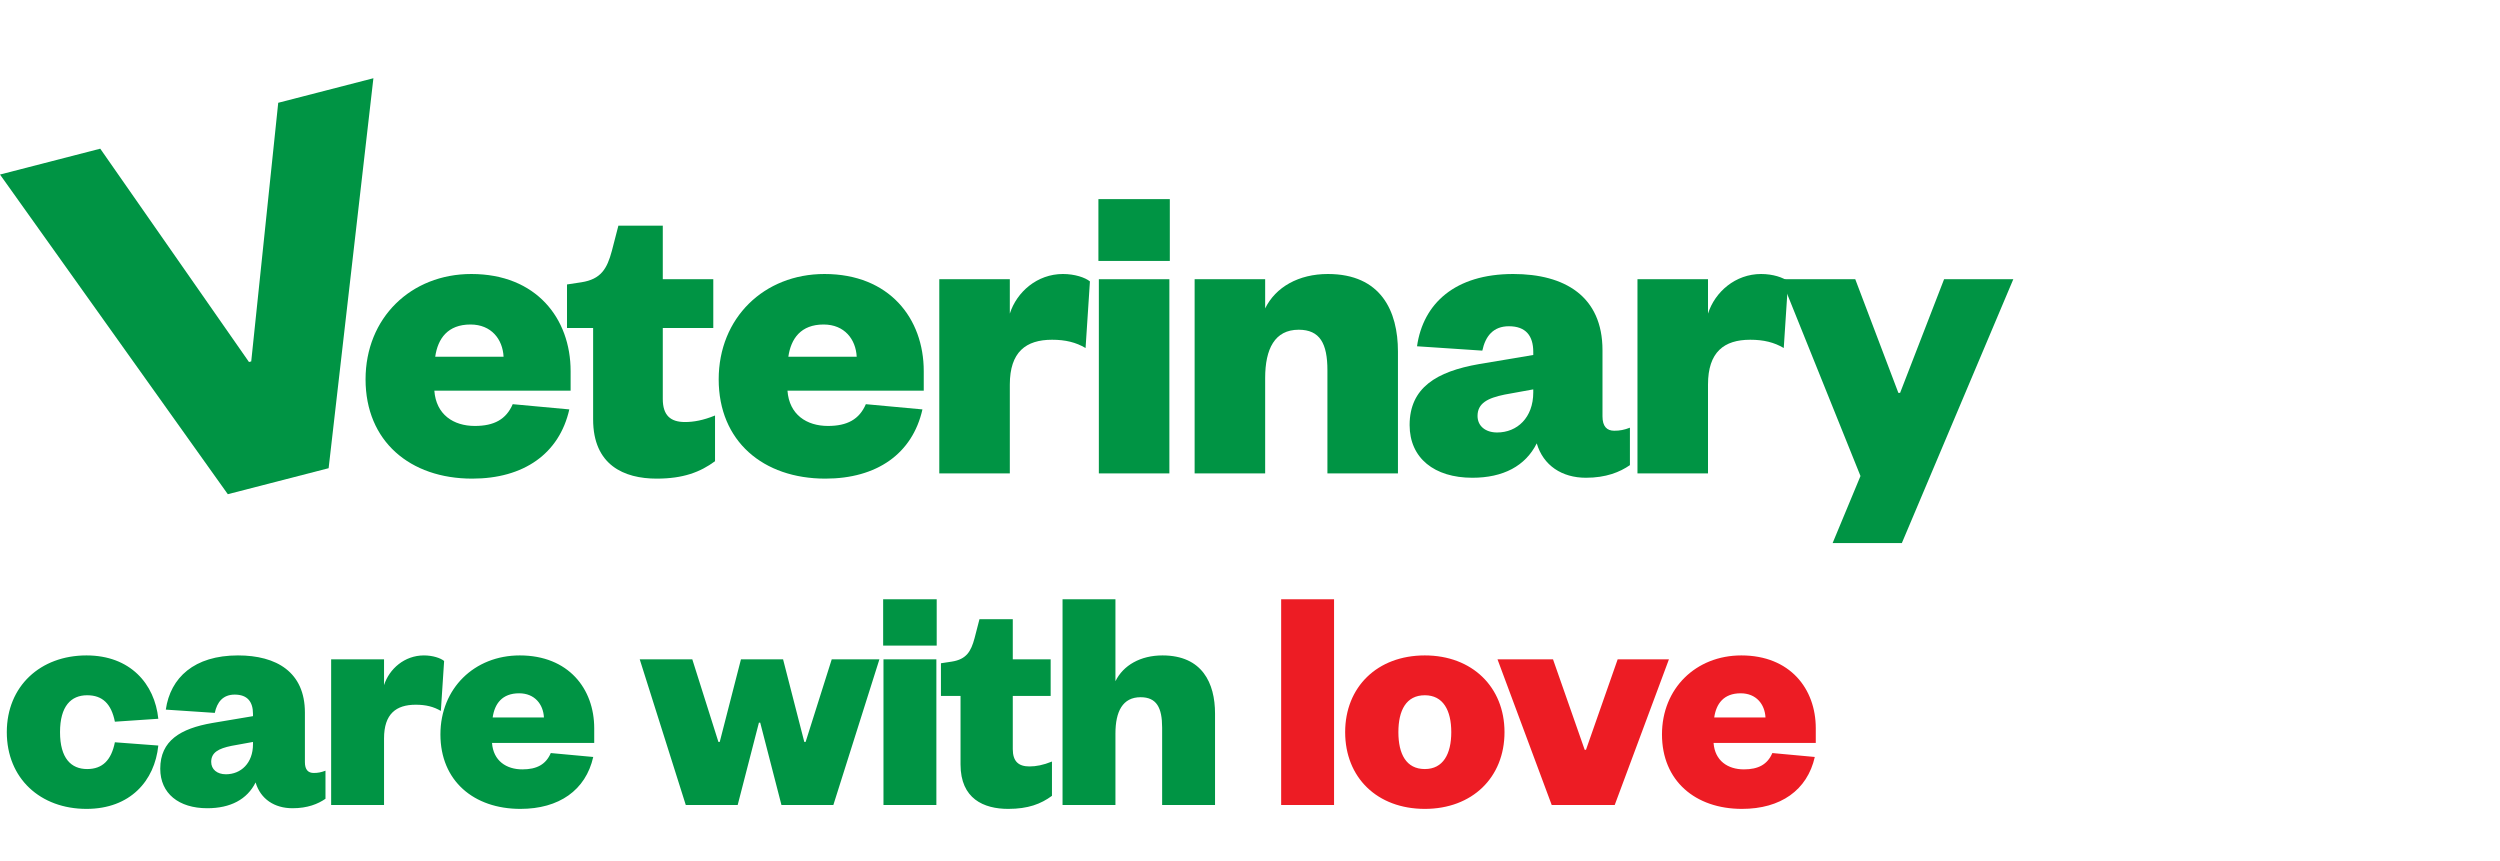
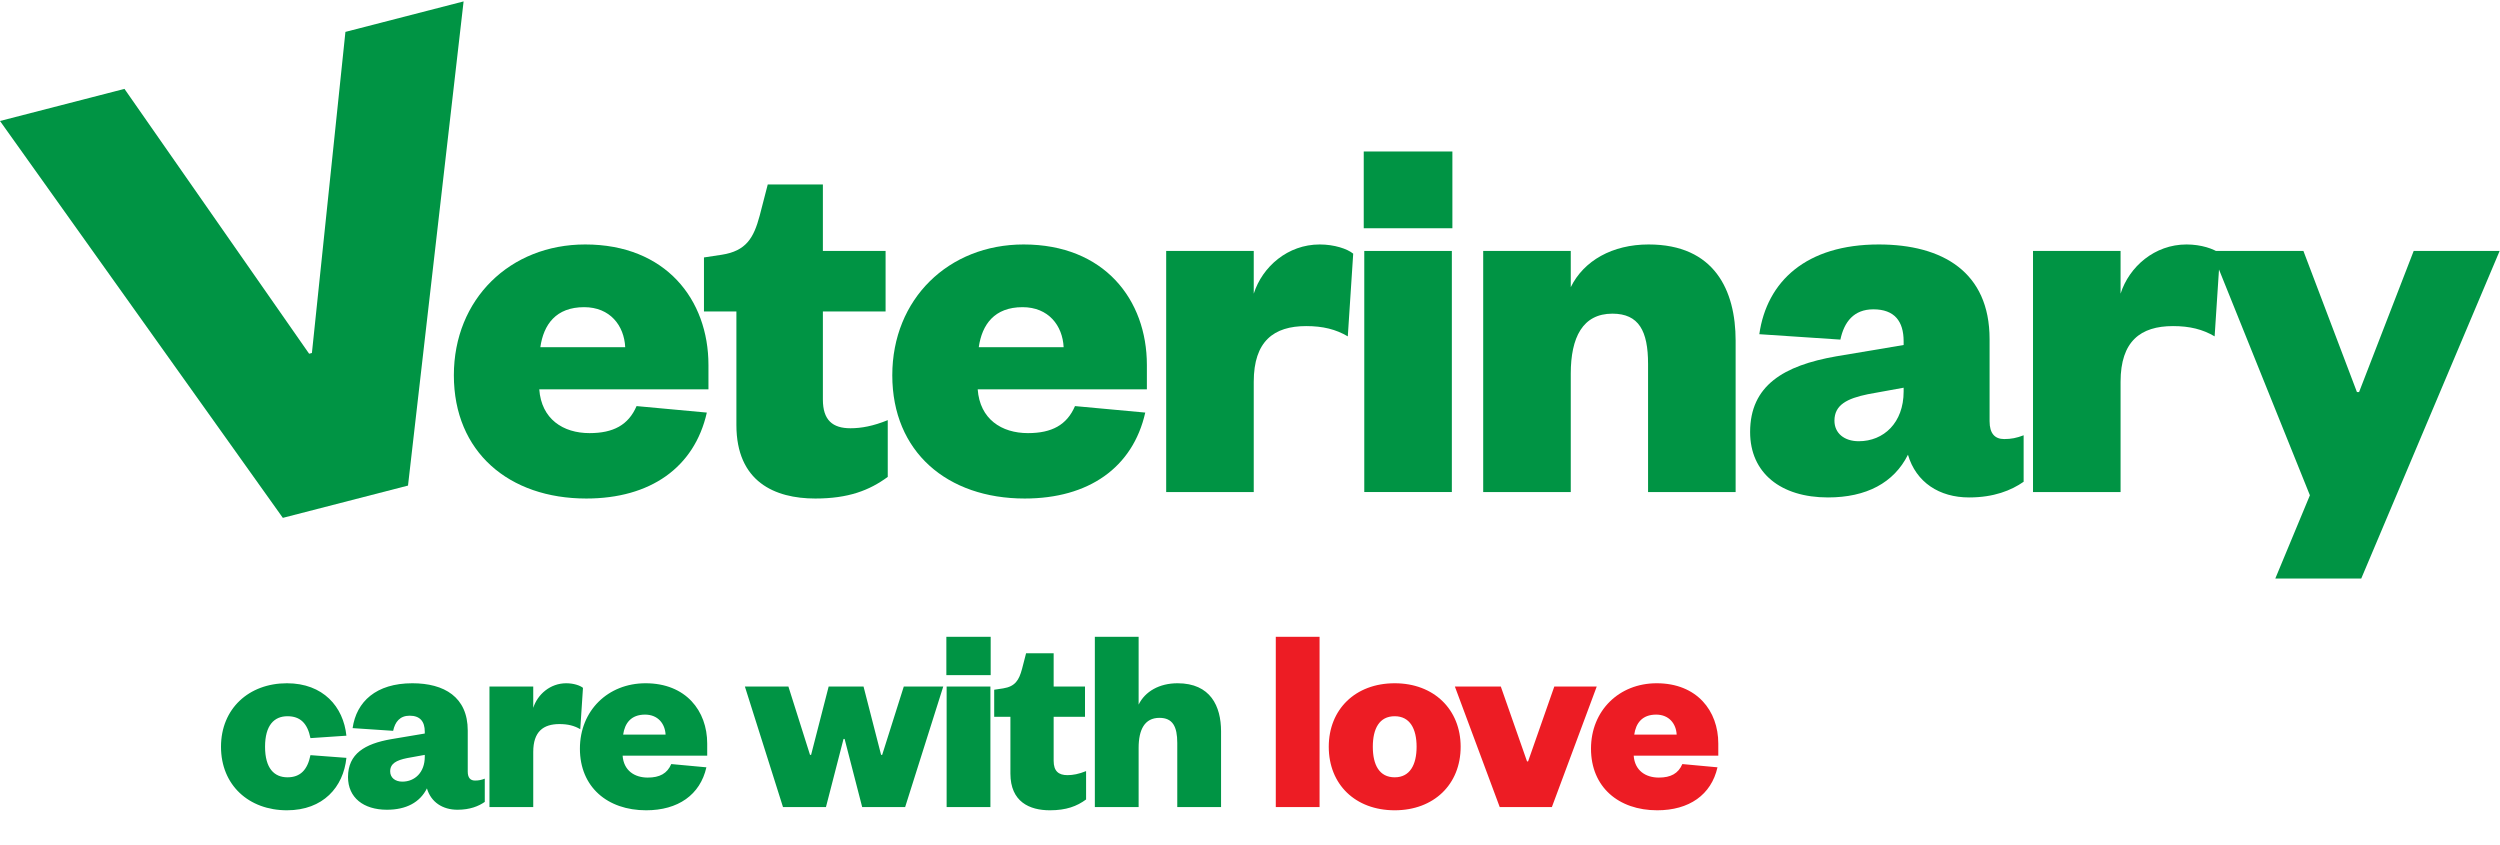
- <svg xmlns="http://www.w3.org/2000/svg" width="735" height="253" viewBox="0 0 735 253" fill="none">
-   <path d="M559.144 159.661H538.792L546.984 139.949L523.688 82.093H545.448L558.12 115.501H558.632L571.56 82.093H591.912L559.144 159.661Z" fill="#009444" />
-   <path d="M525.704 82.733L524.424 102.317C521.608 100.653 518.536 99.885 514.568 99.885C506.888 99.885 502.152 103.469 502.152 113.069V139.181H481.416V82.093H502.152V92.204C504.2 85.805 510.216 80.556 517.768 80.556C521.224 80.556 524.296 81.581 525.704 82.733Z" fill="#009444" />
-   <path d="M450.78 115.373V114.477L442.332 116.013C437.34 117.037 434.396 118.573 434.396 122.285C434.396 125.229 436.7 127.149 440.156 127.149C446.044 127.149 450.78 122.797 450.78 115.373ZM471.132 102.957V122.413C471.132 125.357 472.412 126.637 474.588 126.637C476.252 126.637 477.532 126.381 479.196 125.741V136.749C476.252 138.797 472.156 140.461 466.268 140.461C459.228 140.461 453.724 136.877 451.804 130.349C448.476 137.005 441.948 140.461 432.86 140.461C421.724 140.461 414.428 134.701 414.428 124.973C414.428 113.965 422.364 109.229 434.78 107.053L450.78 104.365V103.469C450.78 98.733 448.604 95.916 443.612 95.916C439.004 95.916 436.7 98.861 435.804 103.085L416.604 101.805C418.396 89.26 427.74 80.556 444.892 80.556C459.996 80.556 471.132 87.085 471.132 102.957Z" fill="#009444" />
-   <path d="M371.957 111.149V139.181H351.221V82.093H371.957V90.668C375.029 84.397 381.813 80.556 390.389 80.556C406.005 80.556 410.997 91.436 410.997 103.341V139.181H390.261V108.845C390.261 101.037 388.085 96.941 381.813 96.941C374.773 96.941 371.957 102.573 371.957 111.149Z" fill="#009444" />
-   <path d="M323.061 82.092H343.797V139.18H323.061V82.092ZM322.933 76.716V58.54H343.925V76.716H322.933Z" fill="#009444" />
-   <path d="M320.439 82.733L319.159 102.317C316.343 100.653 313.271 99.885 309.303 99.885C301.623 99.885 296.887 103.469 296.887 113.069V139.181H276.151V82.093H296.887V92.204C298.935 85.805 304.951 80.556 312.503 80.556C315.959 80.556 319.031 81.581 320.439 82.733Z" fill="#009444" />
-   <path d="M254.558 118.829L271.198 120.365C268.254 133.421 257.758 140.717 242.654 140.717C224.35 140.717 211.294 129.709 211.294 111.533C211.294 93.484 224.606 80.556 242.398 80.556C261.47 80.556 271.582 93.612 271.582 109.101V114.861H231.518C232.03 121.901 237.15 125.229 243.422 125.229C249.054 125.229 252.638 123.309 254.558 118.829ZM231.774 104.877H251.87C251.614 99.757 248.286 95.404 242.142 95.404C235.486 95.404 232.542 99.501 231.774 104.877Z" fill="#009444" />
-   <path d="M174.379 123.309V96.428H166.699V83.629L170.923 82.989C176.683 82.093 178.475 79.02 179.883 73.772L181.803 66.349H194.859V82.093H209.707V96.428H194.859V117.293C194.859 122.157 197.163 124.077 201.387 124.077C203.947 124.077 206.763 123.565 210.219 122.157V135.597C205.867 138.797 200.875 140.717 193.067 140.717C183.467 140.717 174.379 136.749 174.379 123.309Z" fill="#009444" />
-   <path d="M150.738 118.829L167.378 120.365C164.434 133.421 153.938 140.717 138.834 140.717C120.53 140.717 107.474 129.709 107.474 111.533C107.474 93.484 120.786 80.556 138.578 80.556C157.65 80.556 167.762 93.612 167.762 109.101V114.861H127.698C128.21 121.901 133.33 125.229 139.602 125.229C145.234 125.229 148.818 123.309 150.738 118.829ZM127.954 104.877H148.05C147.794 99.757 144.466 95.404 138.322 95.404C131.666 95.404 128.722 99.501 127.954 104.877Z" fill="#009444" />
-   <path d="M96.616 137.651L66.977 145.296L0 51.316L29.473 43.714L73.199 106.429L73.861 106.259L81.797 30.218L109.78 23L96.616 137.651Z" fill="#009444" />
-   <path d="M1.999 215.253C1.999 201.717 11.887 192.693 25.423 192.693C38.287 192.693 45.487 201.045 46.543 211.317L33.775 212.181C32.719 206.901 30.127 204.405 25.615 204.405C20.911 204.405 17.647 207.573 17.647 215.253C17.647 222.933 20.911 226.101 25.615 226.101C30.127 226.101 32.719 223.509 33.775 218.229L46.543 219.189C45.487 229.557 38.287 237.813 25.423 237.813C11.887 237.813 1.999 228.885 1.999 215.253ZM74.379 218.805V218.133L68.043 219.285C64.299 220.053 62.091 221.205 62.091 223.989C62.091 226.197 63.819 227.637 66.411 227.637C70.827 227.637 74.379 224.373 74.379 218.805ZM89.643 209.493V224.085C89.643 226.293 90.603 227.253 92.235 227.253C93.483 227.253 94.443 227.061 95.691 226.581V234.837C93.483 236.373 90.411 237.621 85.995 237.621C80.715 237.621 76.587 234.933 75.147 230.037C72.651 235.029 67.755 237.621 60.939 237.621C52.587 237.621 47.115 233.301 47.115 226.005C47.115 217.749 53.067 214.197 62.379 212.565L74.379 210.549V209.877C74.379 206.325 72.747 204.213 69.003 204.213C65.547 204.213 63.819 206.421 63.147 209.589L48.747 208.629C50.091 199.221 57.099 192.693 69.963 192.693C81.291 192.693 89.643 197.589 89.643 209.493ZM130.572 194.325L129.612 209.013C127.5 207.765 125.196 207.189 122.22 207.189C116.46 207.189 112.908 209.877 112.908 217.077V236.661H97.356V193.845H112.908V201.429C114.444 196.629 118.956 192.693 124.62 192.693C127.212 192.693 129.516 193.461 130.572 194.325ZM161.932 221.397L174.412 222.549C172.204 232.341 164.332 237.813 153.004 237.813C139.276 237.813 129.484 229.557 129.484 215.925C129.484 202.389 139.468 192.693 152.812 192.693C167.116 192.693 174.7 202.485 174.7 214.101V218.421H144.652C145.036 223.701 148.876 226.197 153.58 226.197C157.804 226.197 160.492 224.757 161.932 221.397ZM144.844 210.933H159.916C159.724 207.093 157.228 203.829 152.62 203.829C147.628 203.829 145.42 206.901 144.844 210.933ZM230.225 193.845L236.465 218.133H236.849L244.529 193.845H258.545L245.009 236.661H229.745L223.505 212.469H223.121L216.881 236.661H201.617L188.081 193.845H203.537L211.217 218.133H211.601L217.841 193.845H230.225ZM259.742 193.845H275.294V236.661H259.742V193.845ZM259.646 189.813V176.181H275.39V189.813H259.646ZM282.398 224.757V204.597H276.638V194.997L279.806 194.517C284.126 193.845 285.47 191.541 286.526 187.605L287.966 182.037H297.758V193.845H308.894V204.597H297.758V220.245C297.758 223.893 299.486 225.333 302.654 225.333C304.574 225.333 306.686 224.949 309.278 223.893V233.973C306.014 236.373 302.27 237.813 296.414 237.813C289.214 237.813 282.398 234.837 282.398 224.757ZM327.94 215.637V236.661H312.388V176.181H327.94V200.277C330.244 195.573 335.332 192.693 341.764 192.693C353.476 192.693 357.22 200.853 357.22 209.781V236.661H341.668V213.909C341.668 208.053 340.036 204.981 335.332 204.981C330.052 204.981 327.94 209.205 327.94 215.637Z" fill="#009444" />
-   <path d="M376.66 176.181H392.212V236.661H376.66V176.181ZM411.124 215.253C411.124 221.685 413.428 226.101 418.9 226.101C424.276 226.101 426.676 221.685 426.676 215.253C426.676 208.821 424.276 204.405 418.9 204.405C413.428 204.405 411.124 208.821 411.124 215.253ZM442.324 215.253C442.324 228.597 432.82 237.813 418.9 237.813C404.884 237.813 395.476 228.597 395.476 215.253C395.476 202.005 404.884 192.693 418.9 192.693C432.82 192.693 442.324 202.005 442.324 215.253ZM474.729 236.661H456.201L440.265 193.845H456.585L465.897 220.437H466.281L475.593 193.845H490.665L474.729 236.661ZM521.07 221.397L533.55 222.549C531.342 232.341 523.47 237.813 512.142 237.813C498.414 237.813 488.622 229.557 488.622 215.925C488.622 202.389 498.606 192.693 511.95 192.693C526.254 192.693 533.838 202.485 533.838 214.101V218.421H503.79C504.174 223.701 508.014 226.197 512.718 226.197C516.942 226.197 519.63 224.757 521.07 221.397ZM503.982 210.933H519.054C518.862 207.093 516.366 203.829 511.758 203.829C506.766 203.829 504.558 206.901 503.982 210.933Z" fill="#ED1C24" />
+ <svg xmlns="http://www.w3.org/2000/svg" width="888" height="300" viewBox="0 0 888 300" fill="none">
+   <g id="veterinary" transform="translate(0 -34) scale(1.5)">
+     <path d="M559.144 159.661H538.792L546.984 139.949L523.688 82.093H545.448L558.12 115.501H558.632L571.56 82.093H591.912L559.144 159.661Z" fill="#009444" />
+     <path d="M525.704 82.733L524.424 102.317C521.608 100.653 518.536 99.885 514.568 99.885C506.888 99.885 502.152 103.469 502.152 113.069V139.181H481.416V82.093H502.152V92.204C504.2 85.805 510.216 80.556 517.768 80.556C521.224 80.556 524.296 81.581 525.704 82.733Z" fill="#009444" />
+     <path d="M450.78 115.373V114.477L442.332 116.013C437.34 117.037 434.396 118.573 434.396 122.285C434.396 125.229 436.7 127.149 440.156 127.149C446.044 127.149 450.78 122.797 450.78 115.373ZM471.132 102.957V122.413C471.132 125.357 472.412 126.637 474.588 126.637C476.252 126.637 477.532 126.381 479.196 125.741V136.749C476.252 138.797 472.156 140.461 466.268 140.461C459.228 140.461 453.724 136.877 451.804 130.349C448.476 137.005 441.948 140.461 432.86 140.461C421.724 140.461 414.428 134.701 414.428 124.973C414.428 113.965 422.364 109.229 434.78 107.053L450.78 104.365V103.469C450.78 98.733 448.604 95.916 443.612 95.916C439.004 95.916 436.7 98.861 435.804 103.085L416.604 101.805C418.396 89.26 427.74 80.556 444.892 80.556C459.996 80.556 471.132 87.085 471.132 102.957Z" fill="#009444" />
+     <path d="M371.957 111.149V139.181H351.221V82.093H371.957V90.668C375.029 84.397 381.813 80.556 390.389 80.556C406.005 80.556 410.997 91.436 410.997 103.341V139.181H390.261V108.845C390.261 101.037 388.085 96.941 381.813 96.941C374.773 96.941 371.957 102.573 371.957 111.149Z" fill="#009444" />
+     <path d="M323.061 82.092H343.797V139.18H323.061V82.092ZM322.933 76.716V58.54H343.925V76.716H322.933Z" fill="#009444" />
+     <path d="M320.439 82.733L319.159 102.317C316.343 100.653 313.271 99.885 309.303 99.885C301.623 99.885 296.887 103.469 296.887 113.069V139.181H276.151V82.093H296.887V92.204C298.935 85.805 304.951 80.556 312.503 80.556C315.959 80.556 319.031 81.581 320.439 82.733Z" fill="#009444" />
+     <path d="M254.558 118.829L271.198 120.365C268.254 133.421 257.758 140.717 242.654 140.717C224.35 140.717 211.294 129.709 211.294 111.533C211.294 93.484 224.606 80.556 242.398 80.556C261.47 80.556 271.582 93.612 271.582 109.101V114.861H231.518C232.03 121.901 237.15 125.229 243.422 125.229C249.054 125.229 252.638 123.309 254.558 118.829ZM231.774 104.877H251.87C251.614 99.757 248.286 95.404 242.142 95.404C235.486 95.404 232.542 99.501 231.774 104.877Z" fill="#009444" />
+     <path d="M174.379 123.309V96.428H166.699V83.629L170.923 82.989C176.683 82.093 178.475 79.02 179.883 73.772L181.803 66.349H194.859V82.093H209.707V96.428H194.859V117.293C194.859 122.157 197.163 124.077 201.387 124.077C203.947 124.077 206.763 123.565 210.219 122.157V135.597C205.867 138.797 200.875 140.717 193.067 140.717C183.467 140.717 174.379 136.749 174.379 123.309Z" fill="#009444" />
+     <path d="M150.738 118.829L167.378 120.365C164.434 133.421 153.938 140.717 138.834 140.717C120.53 140.717 107.474 129.709 107.474 111.533C107.474 93.484 120.786 80.556 138.578 80.556C157.65 80.556 167.762 93.612 167.762 109.101V114.861H127.698C128.21 121.901 133.33 125.229 139.602 125.229C145.234 125.229 148.818 123.309 150.738 118.829ZM127.954 104.877H148.05C147.794 99.757 144.466 95.404 138.322 95.404C131.666 95.404 128.722 99.501 127.954 104.877Z" fill="#009444" />
+     <path d="M96.616 137.651L66.977 145.296L0 51.316L29.473 43.714L73.199 106.429L73.861 106.259L81.797 30.218L109.78 23L96.616 137.651Z" fill="#009444" />
+   </g>
+   <g id="care-with-love" transform="translate(76.5 50)">
+     <path d="M1.999 215.253C1.999 201.717 11.887 192.693 25.423 192.693C38.287 192.693 45.487 201.045 46.543 211.317L33.775 212.181C32.719 206.901 30.127 204.405 25.615 204.405C20.911 204.405 17.647 207.573 17.647 215.253C17.647 222.933 20.911 226.101 25.615 226.101C30.127 226.101 32.719 223.509 33.775 218.229L46.543 219.189C45.487 229.557 38.287 237.813 25.423 237.813C11.887 237.813 1.999 228.885 1.999 215.253ZM74.379 218.805V218.133L68.043 219.285C64.299 220.053 62.091 221.205 62.091 223.989C62.091 226.197 63.819 227.637 66.411 227.637C70.827 227.637 74.379 224.373 74.379 218.805ZM89.643 209.493V224.085C89.643 226.293 90.603 227.253 92.235 227.253C93.483 227.253 94.443 227.061 95.691 226.581V234.837C93.483 236.373 90.411 237.621 85.995 237.621C80.715 237.621 76.587 234.933 75.147 230.037C72.651 235.029 67.755 237.621 60.939 237.621C52.587 237.621 47.115 233.301 47.115 226.005C47.115 217.749 53.067 214.197 62.379 212.565L74.379 210.549V209.877C74.379 206.325 72.747 204.213 69.003 204.213C65.547 204.213 63.819 206.421 63.147 209.589L48.747 208.629C50.091 199.221 57.099 192.693 69.963 192.693C81.291 192.693 89.643 197.589 89.643 209.493ZM130.572 194.325L129.612 209.013C127.5 207.765 125.196 207.189 122.22 207.189C116.46 207.189 112.908 209.877 112.908 217.077V236.661H97.356V193.845H112.908V201.429C114.444 196.629 118.956 192.693 124.62 192.693C127.212 192.693 129.516 193.461 130.572 194.325ZM161.932 221.397L174.412 222.549C172.204 232.341 164.332 237.813 153.004 237.813C139.276 237.813 129.484 229.557 129.484 215.925C129.484 202.389 139.468 192.693 152.812 192.693C167.116 192.693 174.7 202.485 174.7 214.101V218.421H144.652C145.036 223.701 148.876 226.197 153.58 226.197C157.804 226.197 160.492 224.757 161.932 221.397ZM144.844 210.933H159.916C159.724 207.093 157.228 203.829 152.62 203.829C147.628 203.829 145.42 206.901 144.844 210.933ZM230.225 193.845L236.465 218.133H236.849L244.529 193.845H258.545L245.009 236.661H229.745L223.505 212.469H223.121L216.881 236.661H201.617L188.081 193.845H203.537L211.217 218.133H211.601L217.841 193.845H230.225ZM259.742 193.845H275.294V236.661H259.742V193.845ZM259.646 189.813V176.181H275.39V189.813H259.646ZM282.398 224.757V204.597H276.638V194.997L279.806 194.517C284.126 193.845 285.47 191.541 286.526 187.605L287.966 182.037H297.758V193.845H308.894V204.597H297.758V220.245C297.758 223.893 299.486 225.333 302.654 225.333C304.574 225.333 306.686 224.949 309.278 223.893V233.973C306.014 236.373 302.27 237.813 296.414 237.813C289.214 237.813 282.398 234.837 282.398 224.757ZM327.94 215.637V236.661H312.388V176.181H327.94V200.277C330.244 195.573 335.332 192.693 341.764 192.693C353.476 192.693 357.22 200.853 357.22 209.781V236.661H341.668V213.909C341.668 208.053 340.036 204.981 335.332 204.981C330.052 204.981 327.94 209.205 327.94 215.637Z" fill="#009444" />
+     <path d="M376.66 176.181H392.212V236.661H376.66V176.181ZM411.124 215.253C411.124 221.685 413.428 226.101 418.9 226.101C424.276 226.101 426.676 221.685 426.676 215.253C426.676 208.821 424.276 204.405 418.9 204.405C413.428 204.405 411.124 208.821 411.124 215.253ZM442.324 215.253C442.324 228.597 432.82 237.813 418.9 237.813C404.884 237.813 395.476 228.597 395.476 215.253C395.476 202.005 404.884 192.693 418.9 192.693C432.82 192.693 442.324 202.005 442.324 215.253ZM474.729 236.661H456.201L440.265 193.845H456.585L465.897 220.437H466.281L475.593 193.845H490.665L474.729 236.661ZM521.07 221.397L533.55 222.549C531.342 232.341 523.47 237.813 512.142 237.813C498.414 237.813 488.622 229.557 488.622 215.925C488.622 202.389 498.606 192.693 511.95 192.693C526.254 192.693 533.838 202.485 533.838 214.101V218.421H503.79C504.174 223.701 508.014 226.197 512.718 226.197C516.942 226.197 519.63 224.757 521.07 221.397ZM503.982 210.933H519.054C518.862 207.093 516.366 203.829 511.758 203.829C506.766 203.829 504.558 206.901 503.982 210.933Z" fill="#ED1C24" />
+   </g>
</svg>
